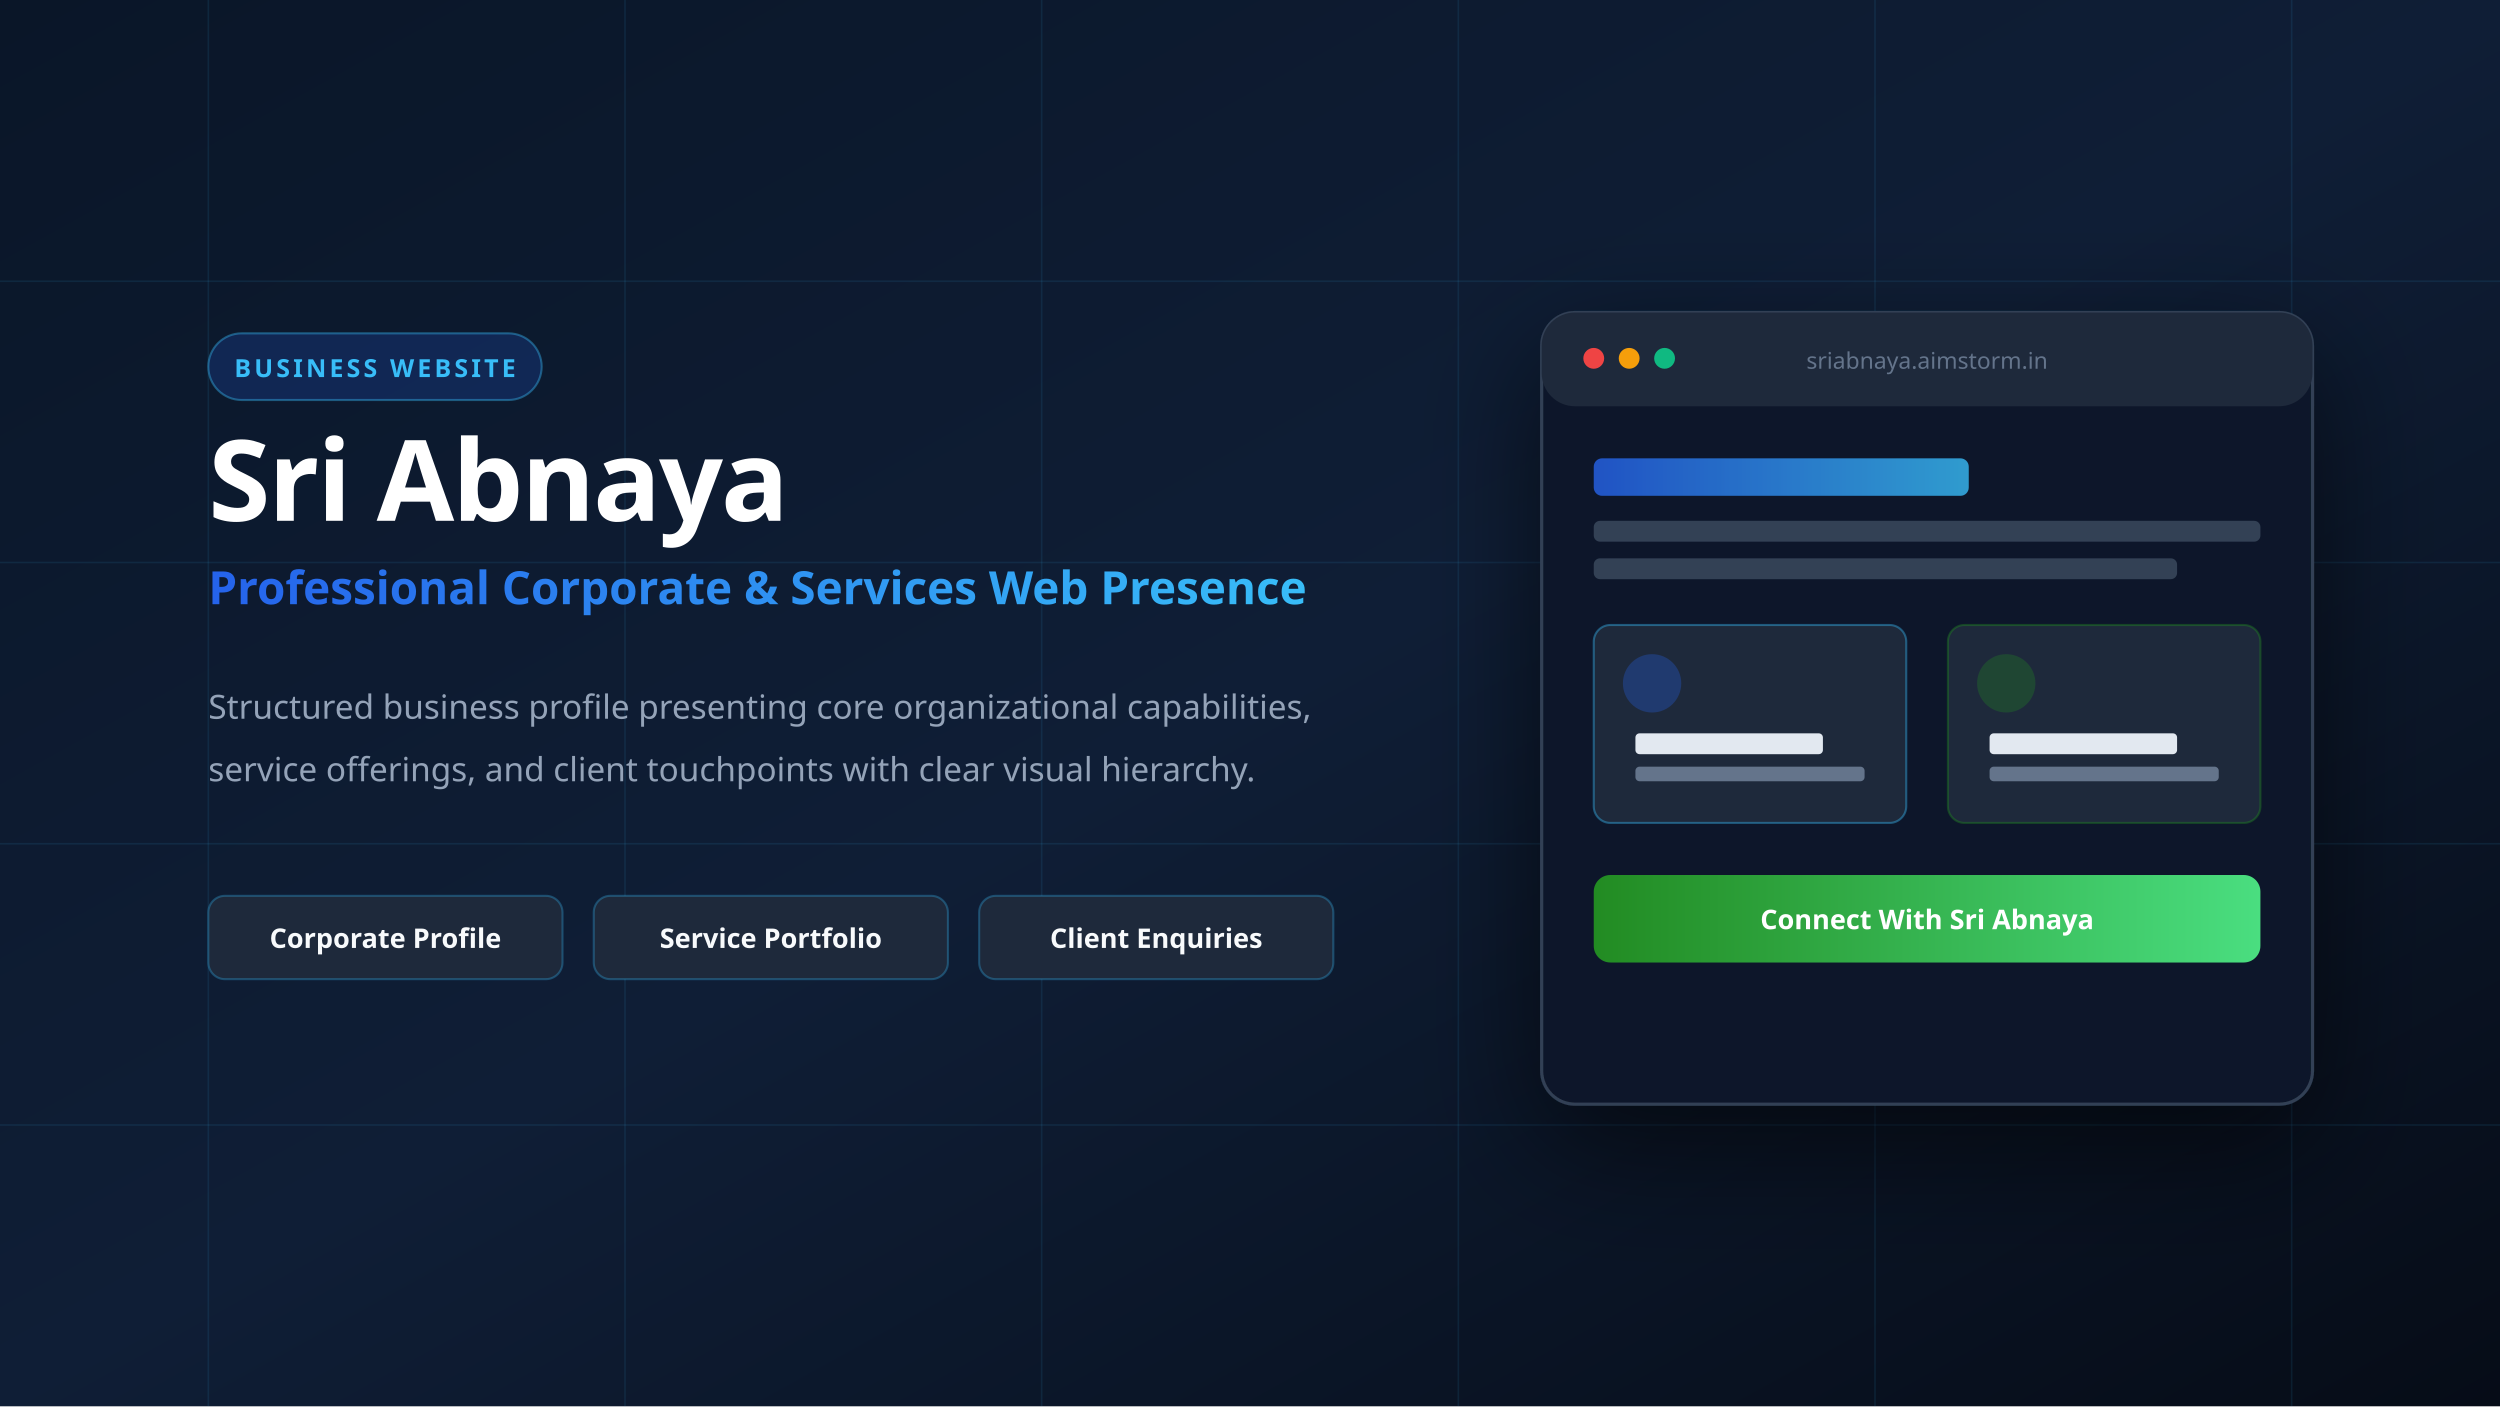
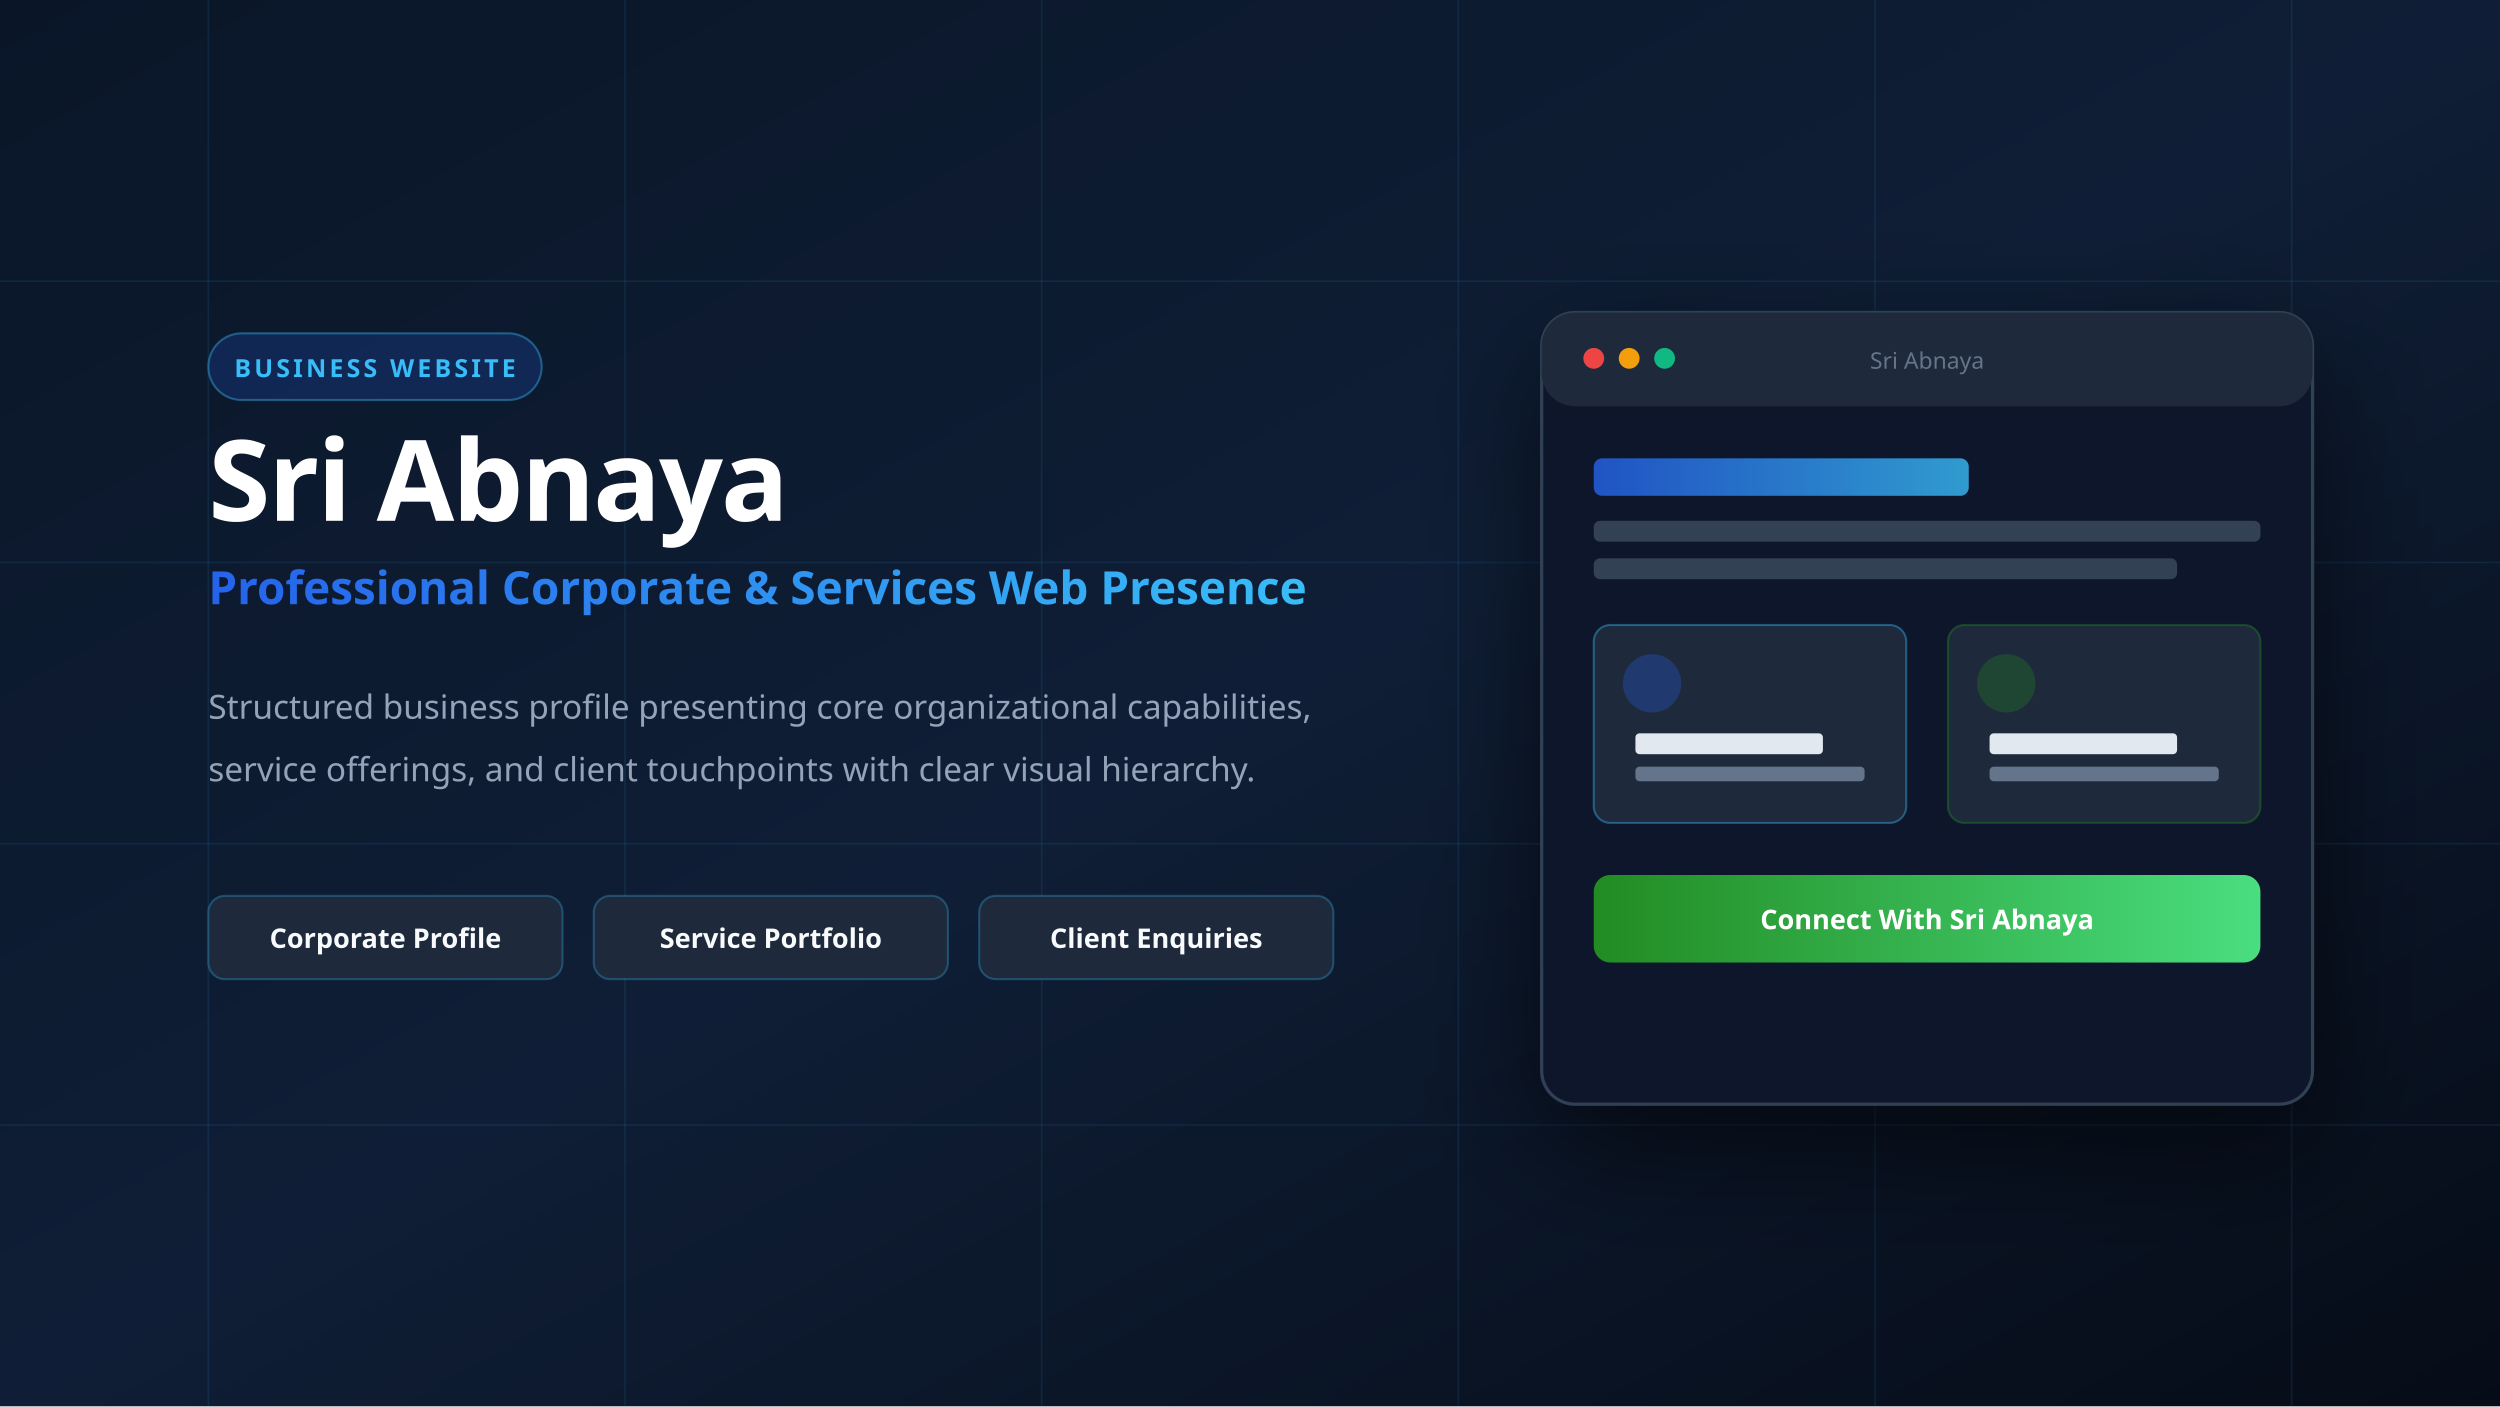
<svg xmlns="http://www.w3.org/2000/svg" viewBox="0 0 1200 675" width="1200" height="675">
  <defs>
    <linearGradient id="abnayaBg" x1="0%" y1="0%" x2="100%" y2="100%">
      <stop offset="0%" stop-color="#0A1628" />
      <stop offset="50%" stop-color="#0F1E36" />
      <stop offset="100%" stop-color="#060C17" />
    </linearGradient>
    <linearGradient id="abnayaAccent" x1="0%" y1="0%" x2="100%" y2="0%">
      <stop offset="0%" stop-color="#2563EB" />
      <stop offset="100%" stop-color="#38BDF8" />
    </linearGradient>
    <linearGradient id="emeraldBar" x1="0%" y1="0%" x2="100%" y2="0%">
      <stop offset="0%" stop-color="#228B22" />
      <stop offset="100%" stop-color="#4ADE80" />
    </linearGradient>
  </defs>
  <rect width="1200" height="675" fill="url(#abnayaBg)" />
  <g stroke="#38BDF8" stroke-width="0.75" stroke-opacity="0.1" fill="none">
    <line x1="100" y1="0" x2="100" y2="675" />
    <line x1="300" y1="0" x2="300" y2="675" />
    <line x1="500" y1="0" x2="500" y2="675" />
    <line x1="700" y1="0" x2="700" y2="675" />
    <line x1="900" y1="0" x2="900" y2="675" />
    <line x1="1100" y1="0" x2="1100" y2="675" />
    <line x1="0" y1="135" x2="1200" y2="135" />
    <line x1="0" y1="270" x2="1200" y2="270" />
    <line x1="0" y1="405" x2="1200" y2="405" />
    <line x1="0" y1="540" x2="1200" y2="540" />
  </g>
  <g transform="translate(100, 160)">
    <rect x="0" y="0" width="160" height="32" rx="16" fill="#2563EB" fill-opacity="0.2" stroke="#38BDF8" stroke-width="1" stroke-opacity="0.4" />
    <text x="80" y="21" fill="#38BDF8" font-family="'Montserrat', sans-serif" font-size="12" font-weight="700" letter-spacing="1.5" text-anchor="middle">BUSINESS WEBSITE</text>
    <text x="0" y="90" fill="#FFFFFF" font-family="'Montserrat', sans-serif" font-size="54" font-weight="800" letter-spacing="-1">Sri Abnaya</text>
    <text x="0" y="130" fill="url(#abnayaAccent)" font-family="'Montserrat', sans-serif" font-size="22" font-weight="600">Professional Corporate &amp; Services Web Presence</text>
    <text x="0" y="185" fill="#94A3B8" font-family="'Montserrat', sans-serif" font-size="16" font-weight="400">Structured business profile presenting core organizational capabilities,</text>
    <text x="0" y="215" fill="#94A3B8" font-family="'Montserrat', sans-serif" font-size="16" font-weight="400">service offerings, and client touchpoints with clear visual hierarchy.</text>
    <g transform="translate(0, 270)">
      <rect x="0" y="0" width="170" height="40" rx="8" fill="#1E293B" stroke="#38BDF8" stroke-width="1" stroke-opacity="0.3" />
      <text x="85" y="25" fill="#F8FAFC" font-family="'Montserrat', sans-serif" font-size="13" font-weight="600" text-anchor="middle">Corporate Profile</text>
      <rect x="185" y="0" width="170" height="40" rx="8" fill="#1E293B" stroke="#38BDF8" stroke-width="1" stroke-opacity="0.3" />
      <text x="270" y="25" fill="#F8FAFC" font-family="'Montserrat', sans-serif" font-size="13" font-weight="600" text-anchor="middle">Service Portfolio</text>
      <rect x="370" y="0" width="170" height="40" rx="8" fill="#1E293B" stroke="#38BDF8" stroke-width="1" stroke-opacity="0.3" />
      <text x="455" y="25" fill="#F8FAFC" font-family="'Montserrat', sans-serif" font-size="13" font-weight="600" text-anchor="middle">Client Enquiries</text>
    </g>
  </g>
  <g transform="translate(740, 150)">
    <rect x="0" y="0" width="370" height="380" rx="16" fill="#0F172A" stroke="#334155" stroke-width="1.5" filter="drop-shadow(0 20px 30px rgba(0,0,0,0.6))" />
    <rect x="0" y="0" width="370" height="45" rx="16" fill="#1E293B" />
    <circle cx="25" cy="22" r="5" fill="#EF4444" />
    <circle cx="42" cy="22" r="5" fill="#F59E0B" />
    <circle cx="59" cy="22" r="5" fill="#10B981" />
-     <text x="185" y="27" fill="#64748B" font-family="'Montserrat', sans-serif" font-size="11" text-anchor="middle">sriabnaya.aimstorm.in</text>
+     <text x="185" y="27" fill="#64748B" font-family="'Montserrat', sans-serif" font-size="11" text-anchor="middle">Sri Abnaya</text>
    <rect x="25" y="70" width="180" height="18" rx="4" fill="url(#abnayaAccent)" opacity="0.8" />
    <rect x="25" y="100" width="320" height="10" rx="3" fill="#334155" />
    <rect x="25" y="118" width="280" height="10" rx="3" fill="#334155" />
    <g transform="translate(25, 150)">
      <rect x="0" y="0" width="150" height="95" rx="8" fill="#1E293B" stroke="#38BDF8" stroke-width="1" stroke-opacity="0.4" />
      <circle cx="28" cy="28" r="14" fill="#2563EB" fill-opacity="0.3" />
      <rect x="20" y="52" width="90" height="10" rx="2" fill="#E2E8F0" />
      <rect x="20" y="68" width="110" height="7" rx="2" fill="#64748B" />
      <rect x="170" y="0" width="150" height="95" rx="8" fill="#1E293B" stroke="#228B22" stroke-width="1" stroke-opacity="0.4" />
      <circle cx="198" cy="28" r="14" fill="#228B22" fill-opacity="0.3" />
      <rect x="190" y="52" width="90" height="10" rx="2" fill="#E2E8F0" />
      <rect x="190" y="68" width="110" height="7" rx="2" fill="#64748B" />
    </g>
    <rect x="25" y="270" width="320" height="42" rx="8" fill="url(#emeraldBar)" />
    <text x="185" y="296" fill="#FFFFFF" font-family="'Montserrat', sans-serif" font-size="13" font-weight="700" text-anchor="middle">Connect With Sri Abnaya</text>
  </g>
</svg>
